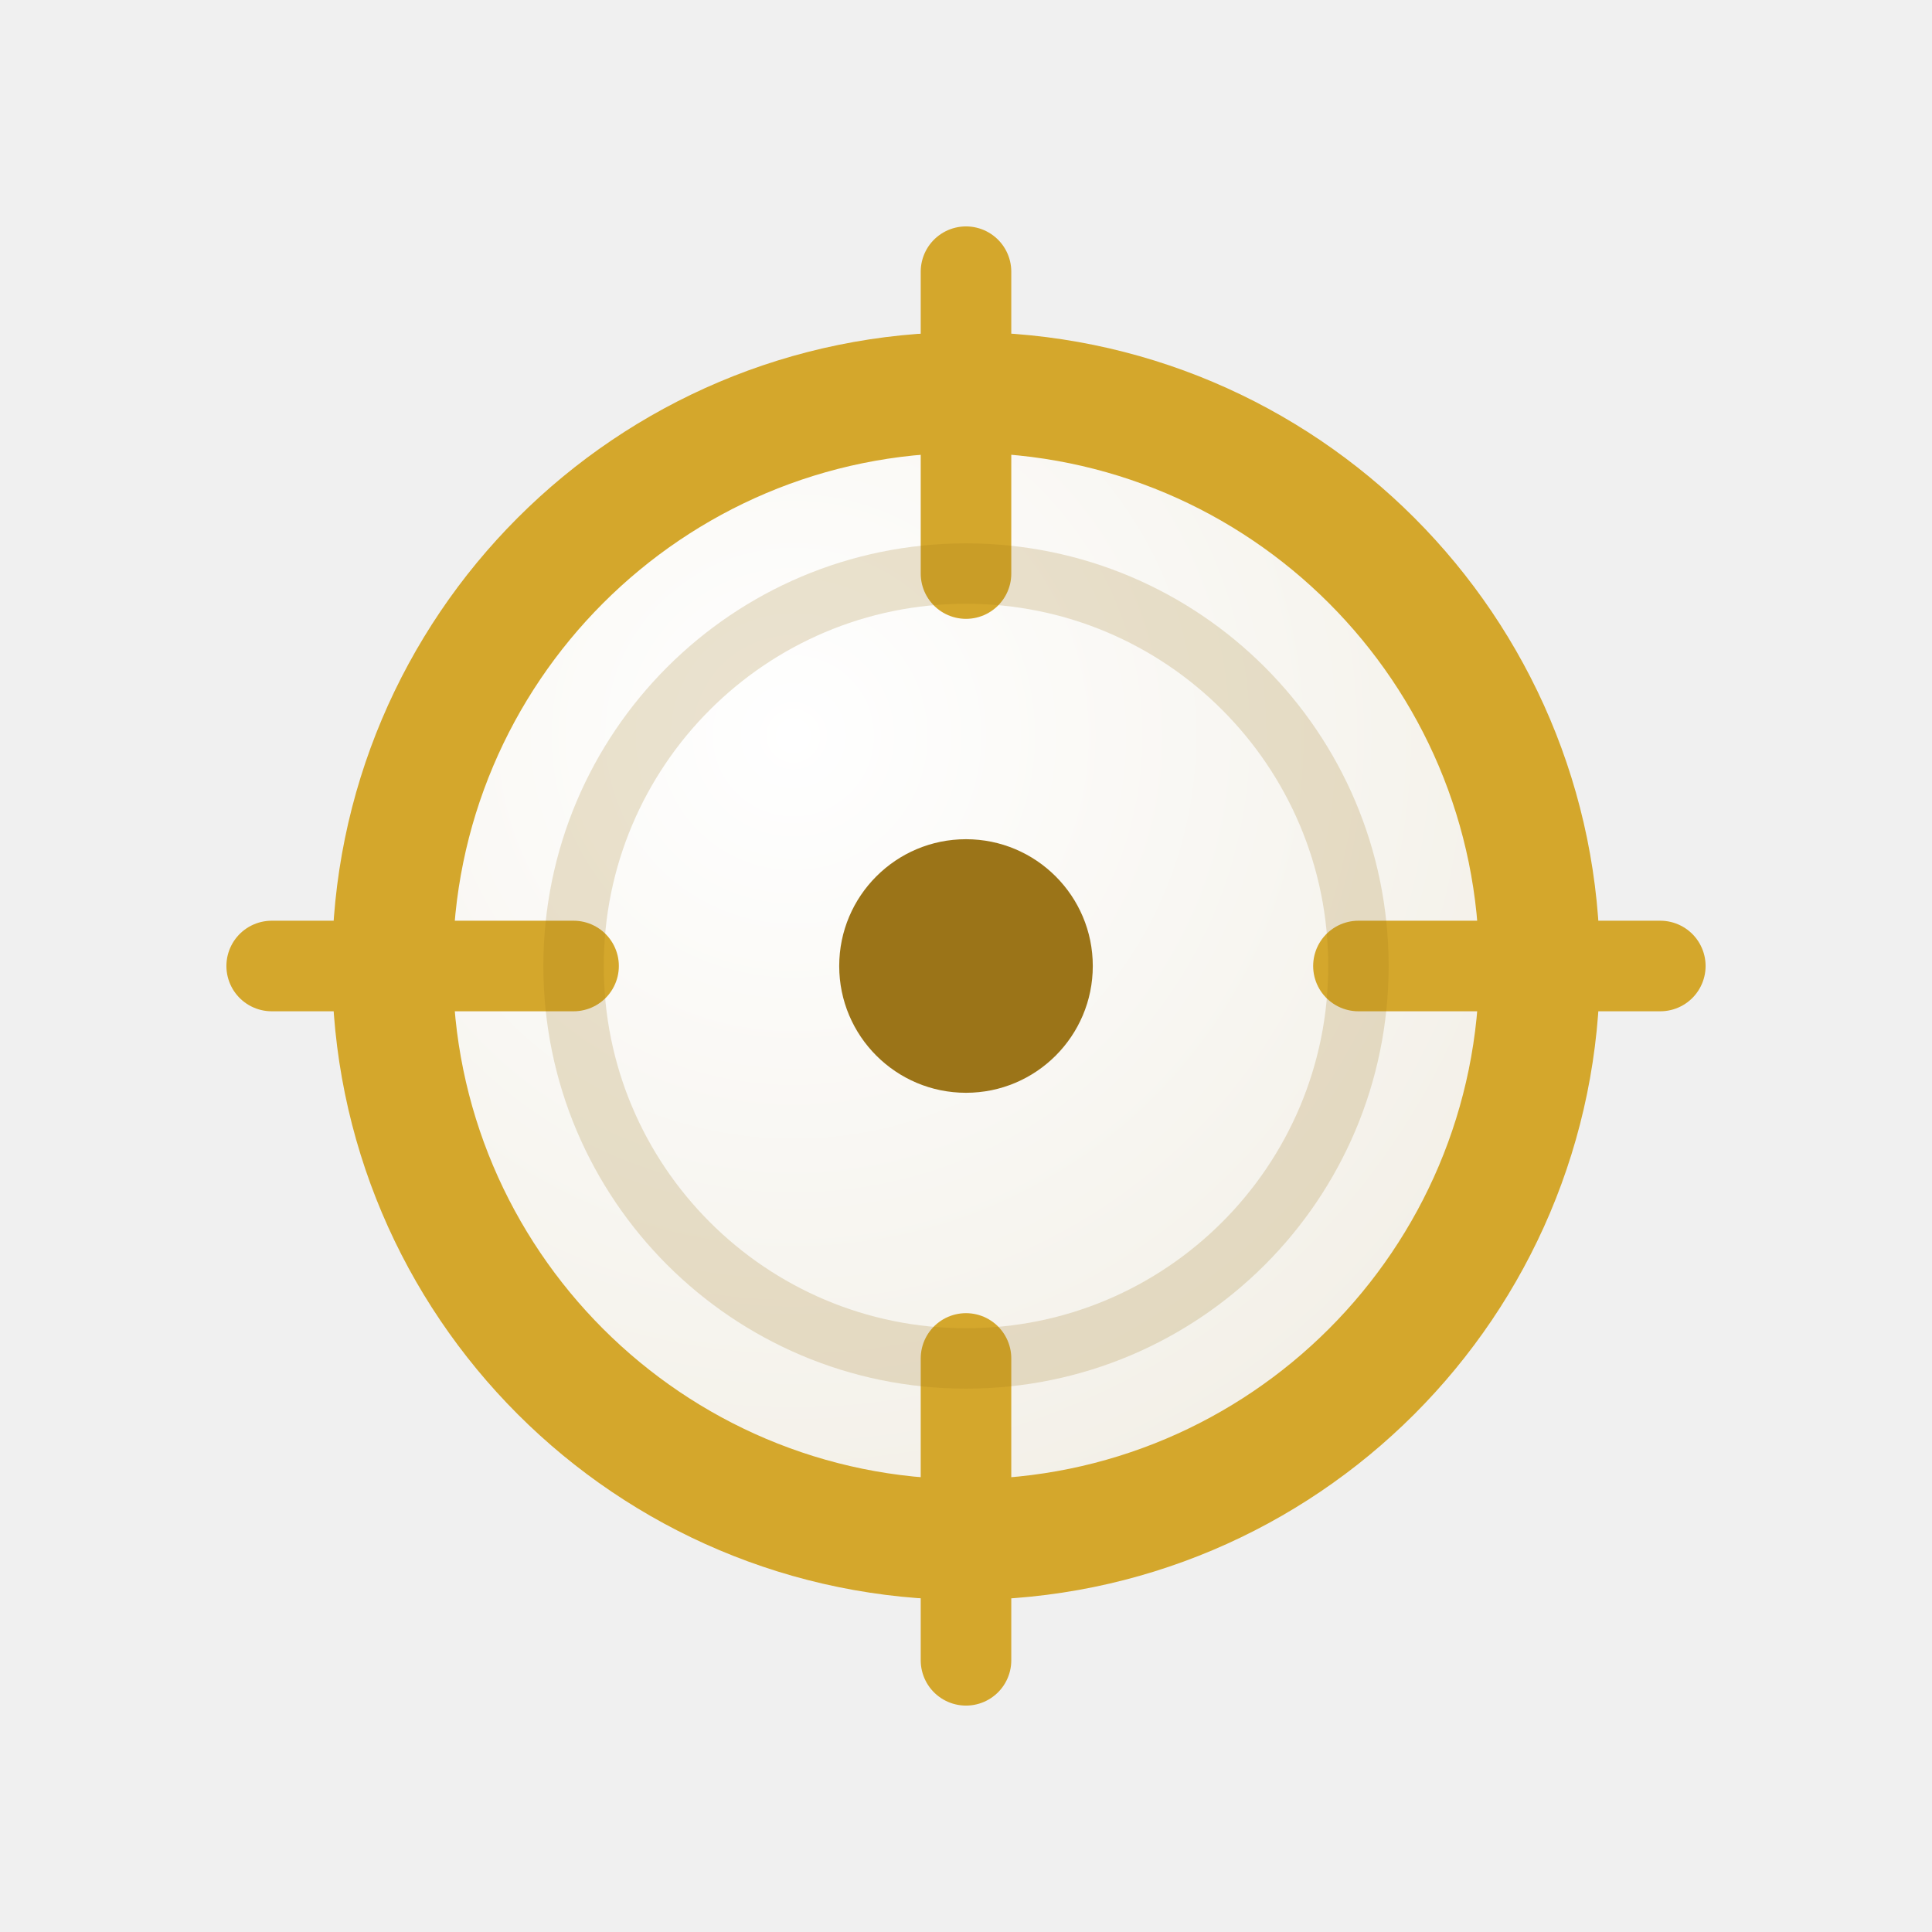
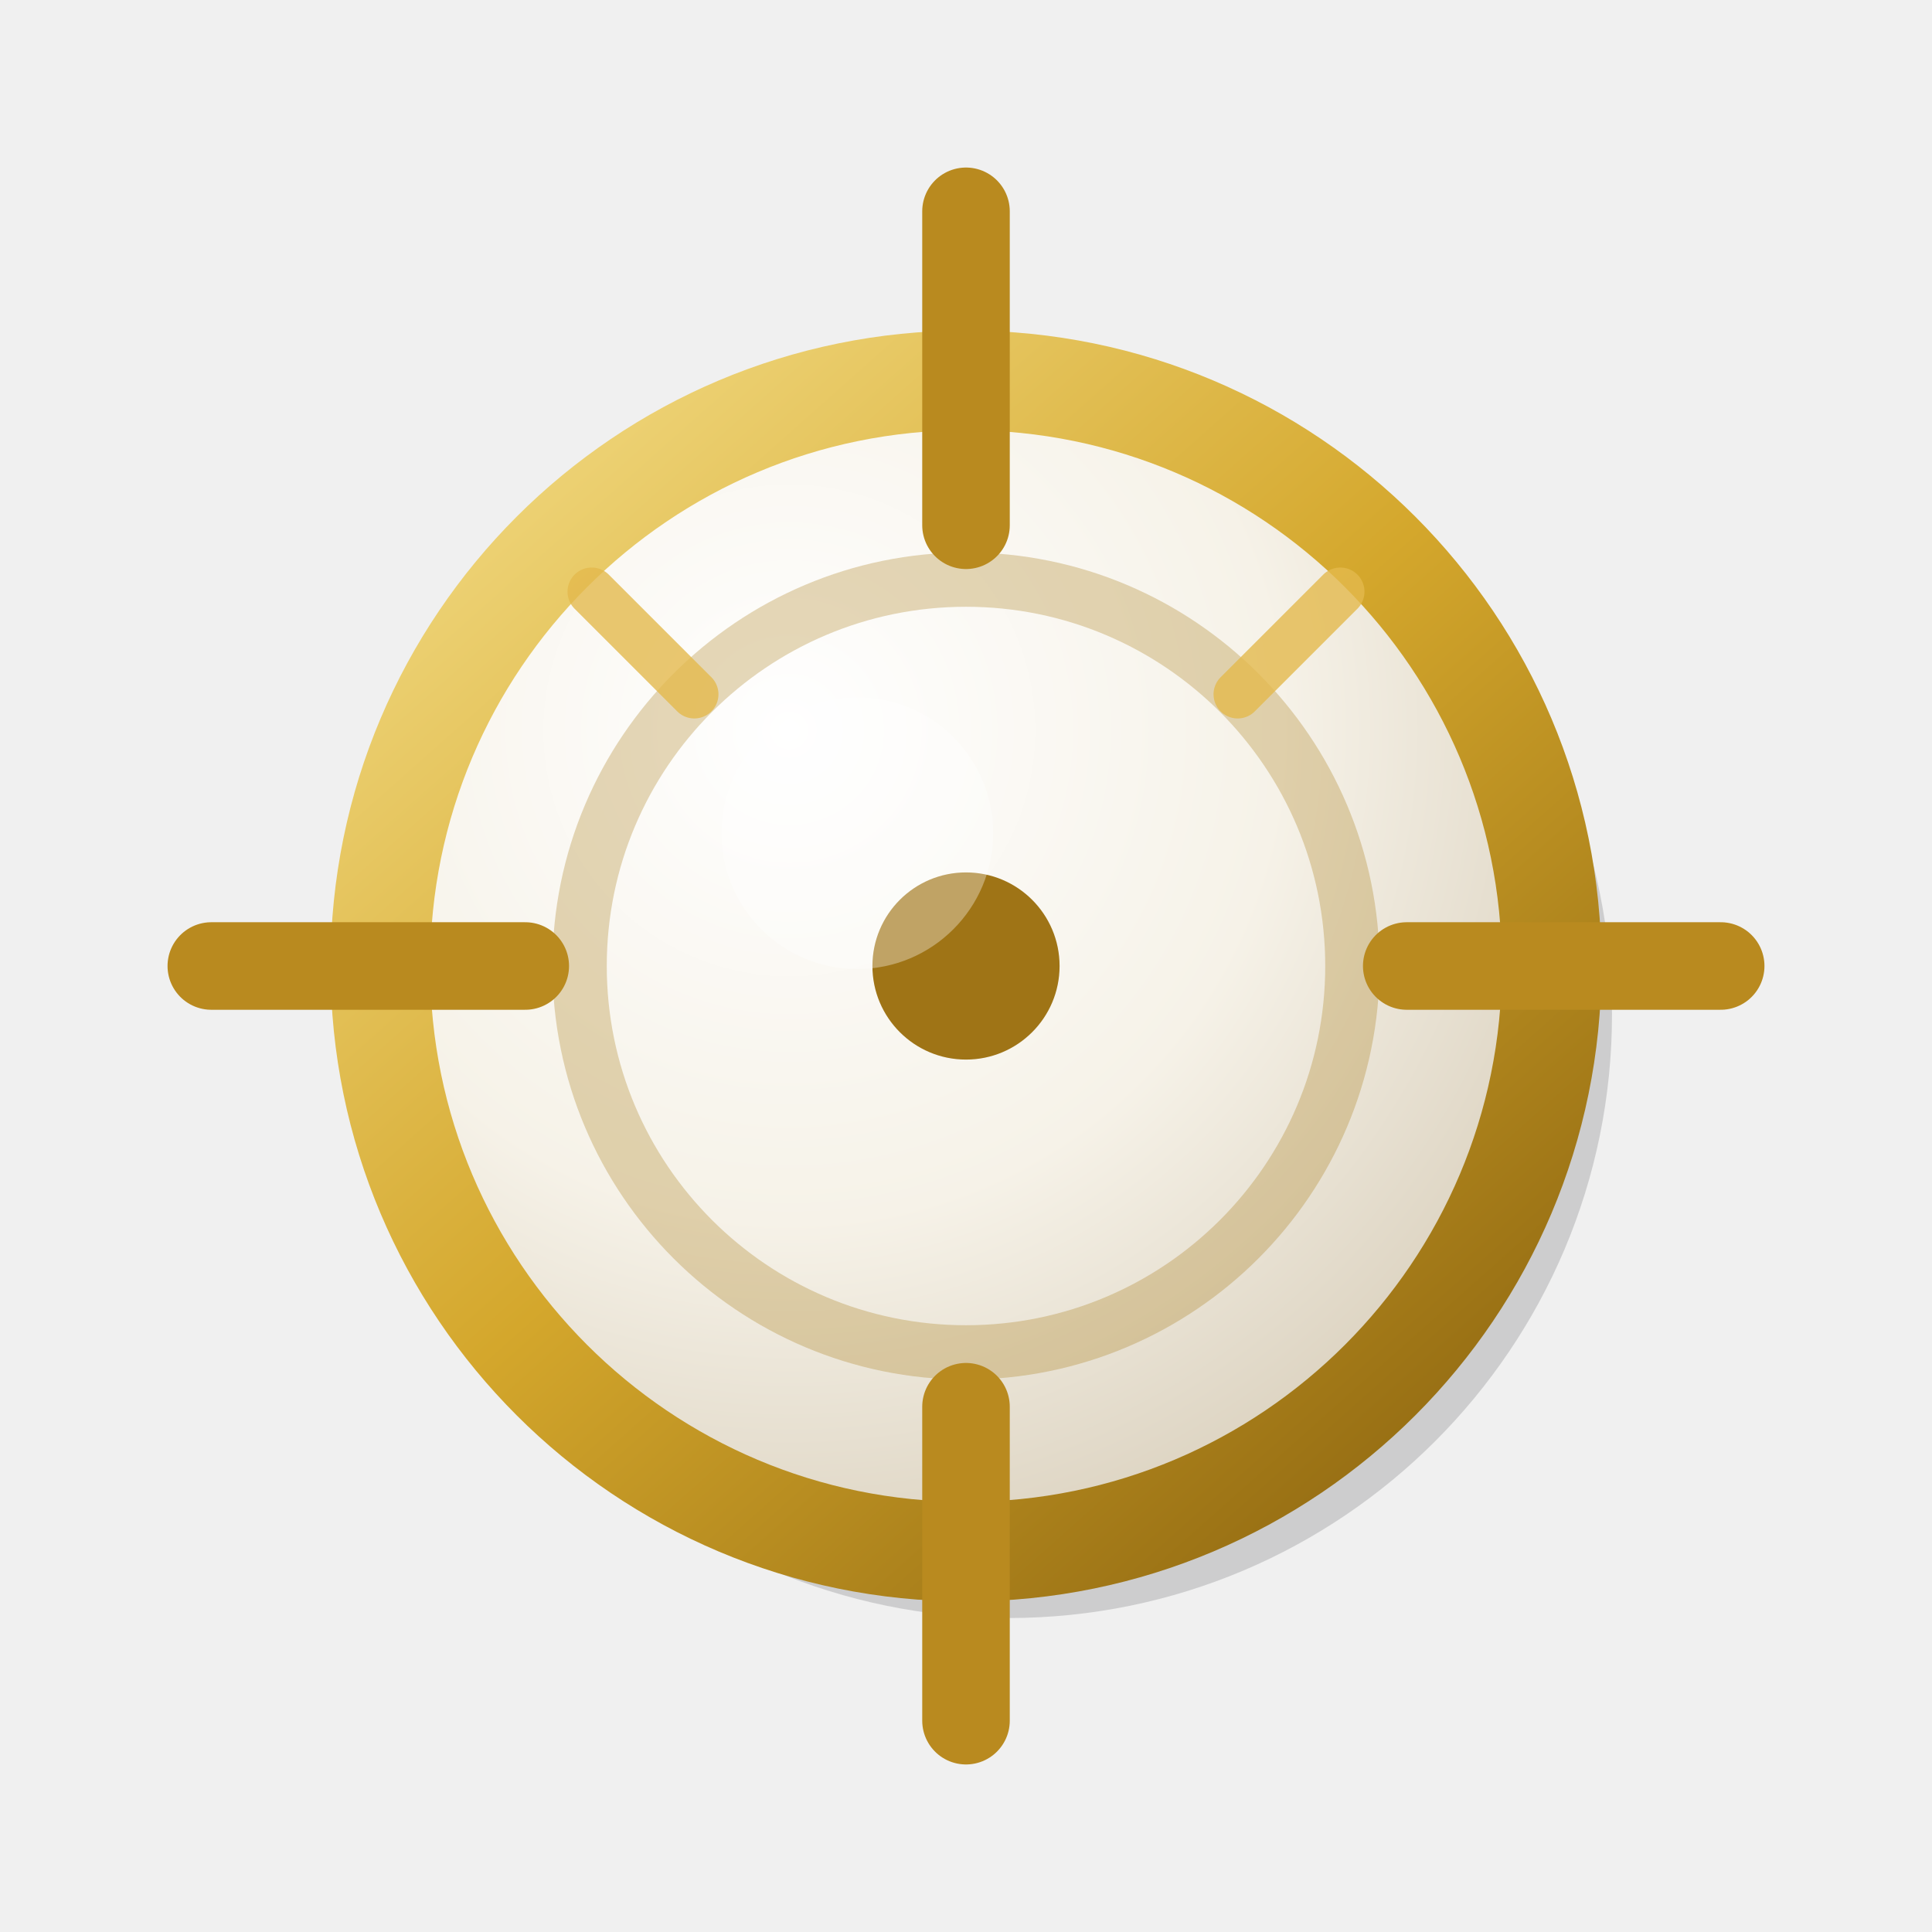
<svg xmlns="http://www.w3.org/2000/svg" width="32" height="32" viewBox="0 0 32 32">
  <defs>
-     <radialGradient id="l" cx="35%" cy="30%" r="70%">
-       <stop offset="0" stop-color="#ffffff" />
-       <stop offset="1" stop-color="#f3f0e8" />
+     <radialGradient id="lens" cx="35%" cy="30%" r="72%">
+       <stop offset="0" stop-color="#FFFFFF" />
+       <stop offset="0.58" stop-color="#F6F2E8" />
+       <stop offset="1" stop-color="#DDD4C2" />
    </radialGradient>
+     <linearGradient id="gold" x1="8" y1="7" x2="24" y2="25" gradientUnits="userSpaceOnUse">
+       <stop stop-color="#F0D77D" />
+       <stop offset="0.48" stop-color="#D4A72C" />
+       <stop offset="1" stop-color="#916911" />
+     </linearGradient>
  </defs>
-   <circle cx="16" cy="16" r="9.5" fill="url(#l)" stroke="#D4A72C" stroke-width="2" />
-   <circle cx="16" cy="16" r="2.1" fill="#9B7418" />
-   <g stroke="#D4A72C" stroke-width="1.5" stroke-linecap="round">
-     <path d="M16 4.5v5" />
-     <path d="M16 22.5v5" />
-     <path d="M4.5 16h5" />
-     <path d="M22.5 16h5" />
+   <circle cx="16.7" cy="16.8" r="10" fill="#14161B" opacity="0.16" />
+   <circle cx="16" cy="16" r="9.7" fill="url(#lens)" stroke="url(#gold)" stroke-width="1.65" />
+   <circle cx="16" cy="16" r="6.4" fill="none" stroke="#A77B17" stroke-width="0.9" opacity="0.3" />
+   <circle cx="16" cy="16" r="1.55" fill="#9F7416" />
+   <circle cx="14.2" cy="13.8" r="2.25" fill="#FFFFFF" opacity="0.34" />
+   <g fill="none" stroke="#B98A1F" stroke-width="1.45" stroke-linecap="round">
+     <path d="M16 3.5v5.2M16 23.3v5.2" />
+     <path d="M3.5 16h5.2M23.3 16h5.2" />
  </g>
-   <circle cx="16" cy="16" r="6.5" fill="none" stroke="#9B7418" stroke-opacity=".2" stroke-width="1" />
+   <g fill="none" stroke="#E3B94C" stroke-width="0.8" stroke-linecap="round" opacity="0.8">
+     <path d="M11.5 11.5 9.8 9.8M20.5 11.5l1.7-1.7" />
+   </g>
</svg>
